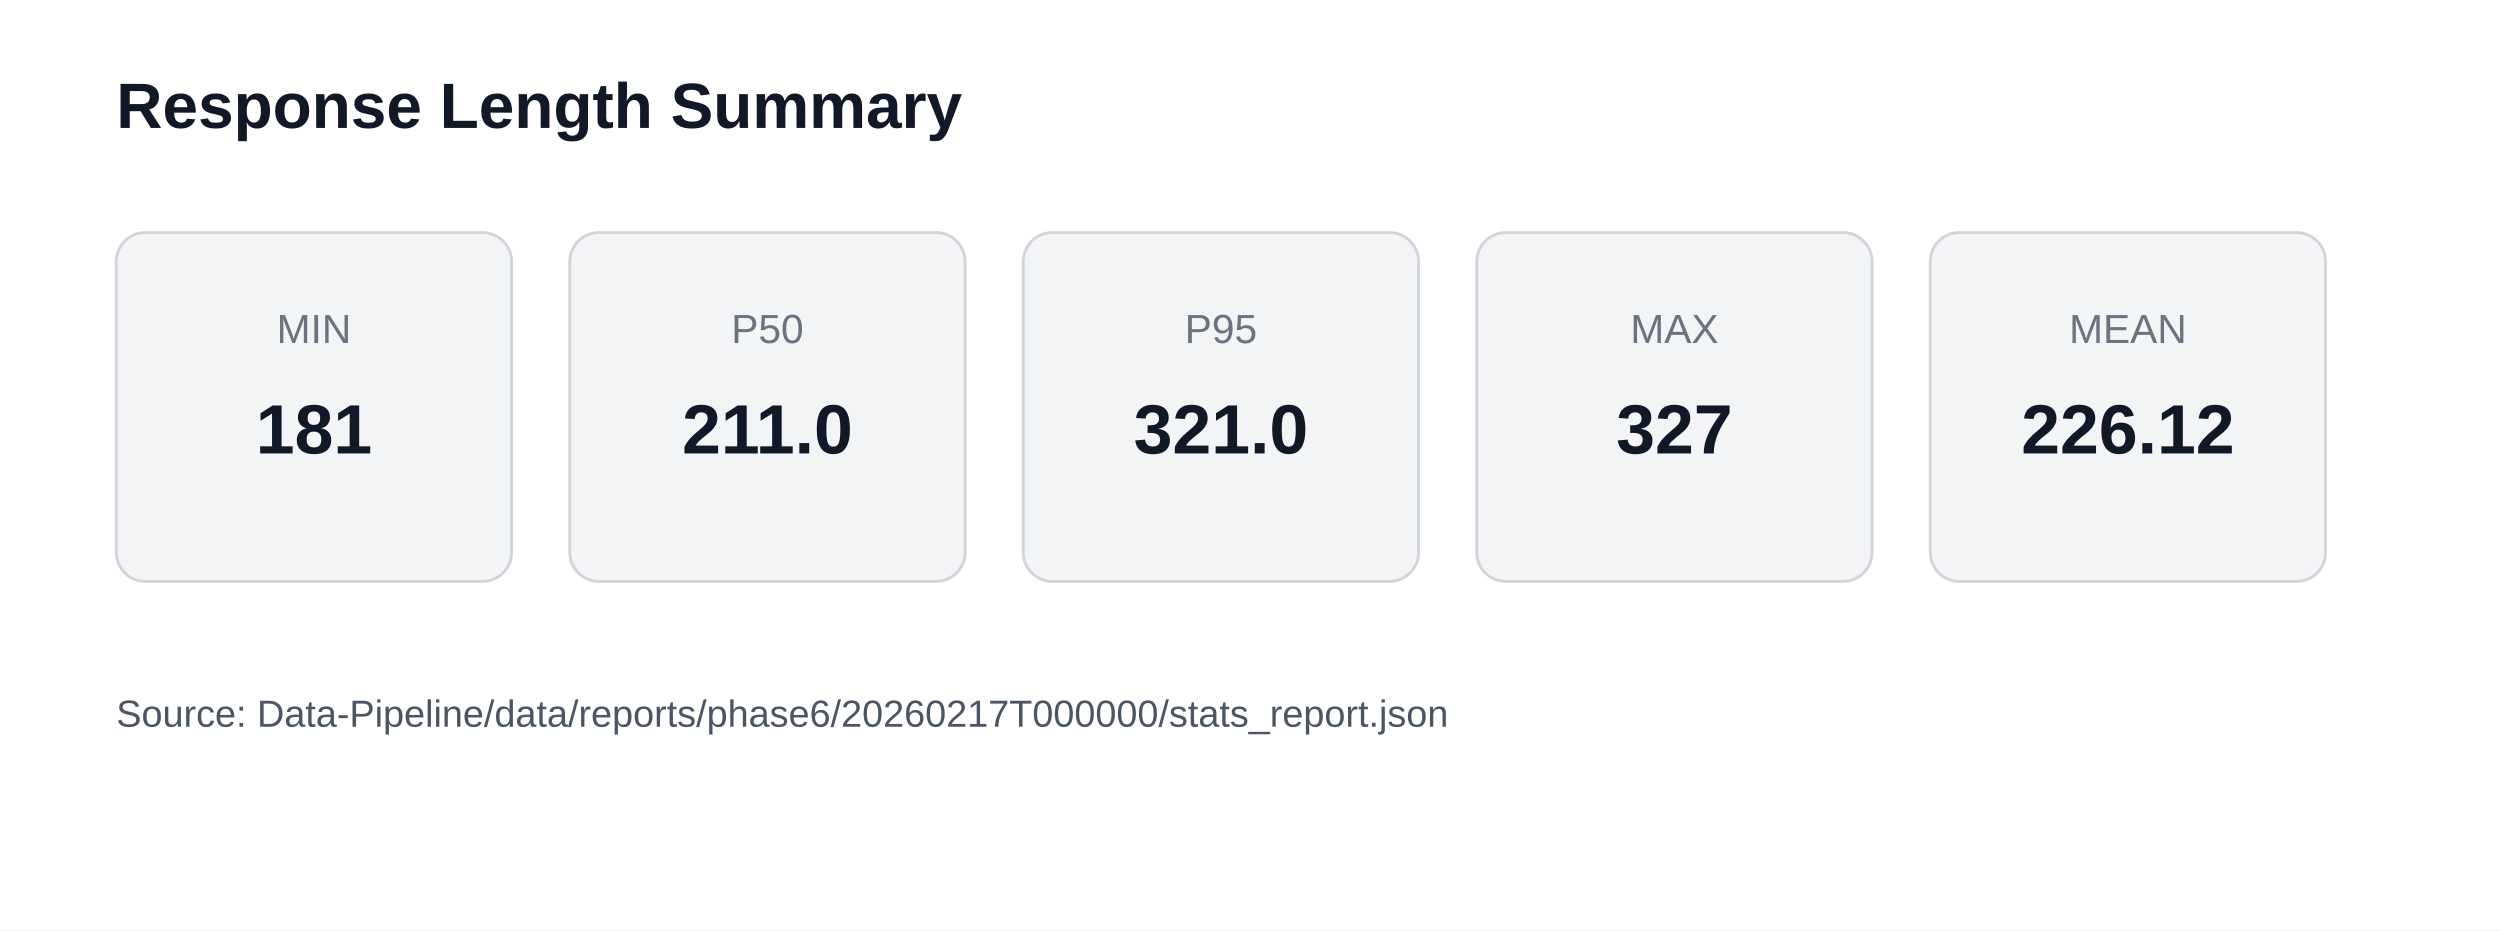
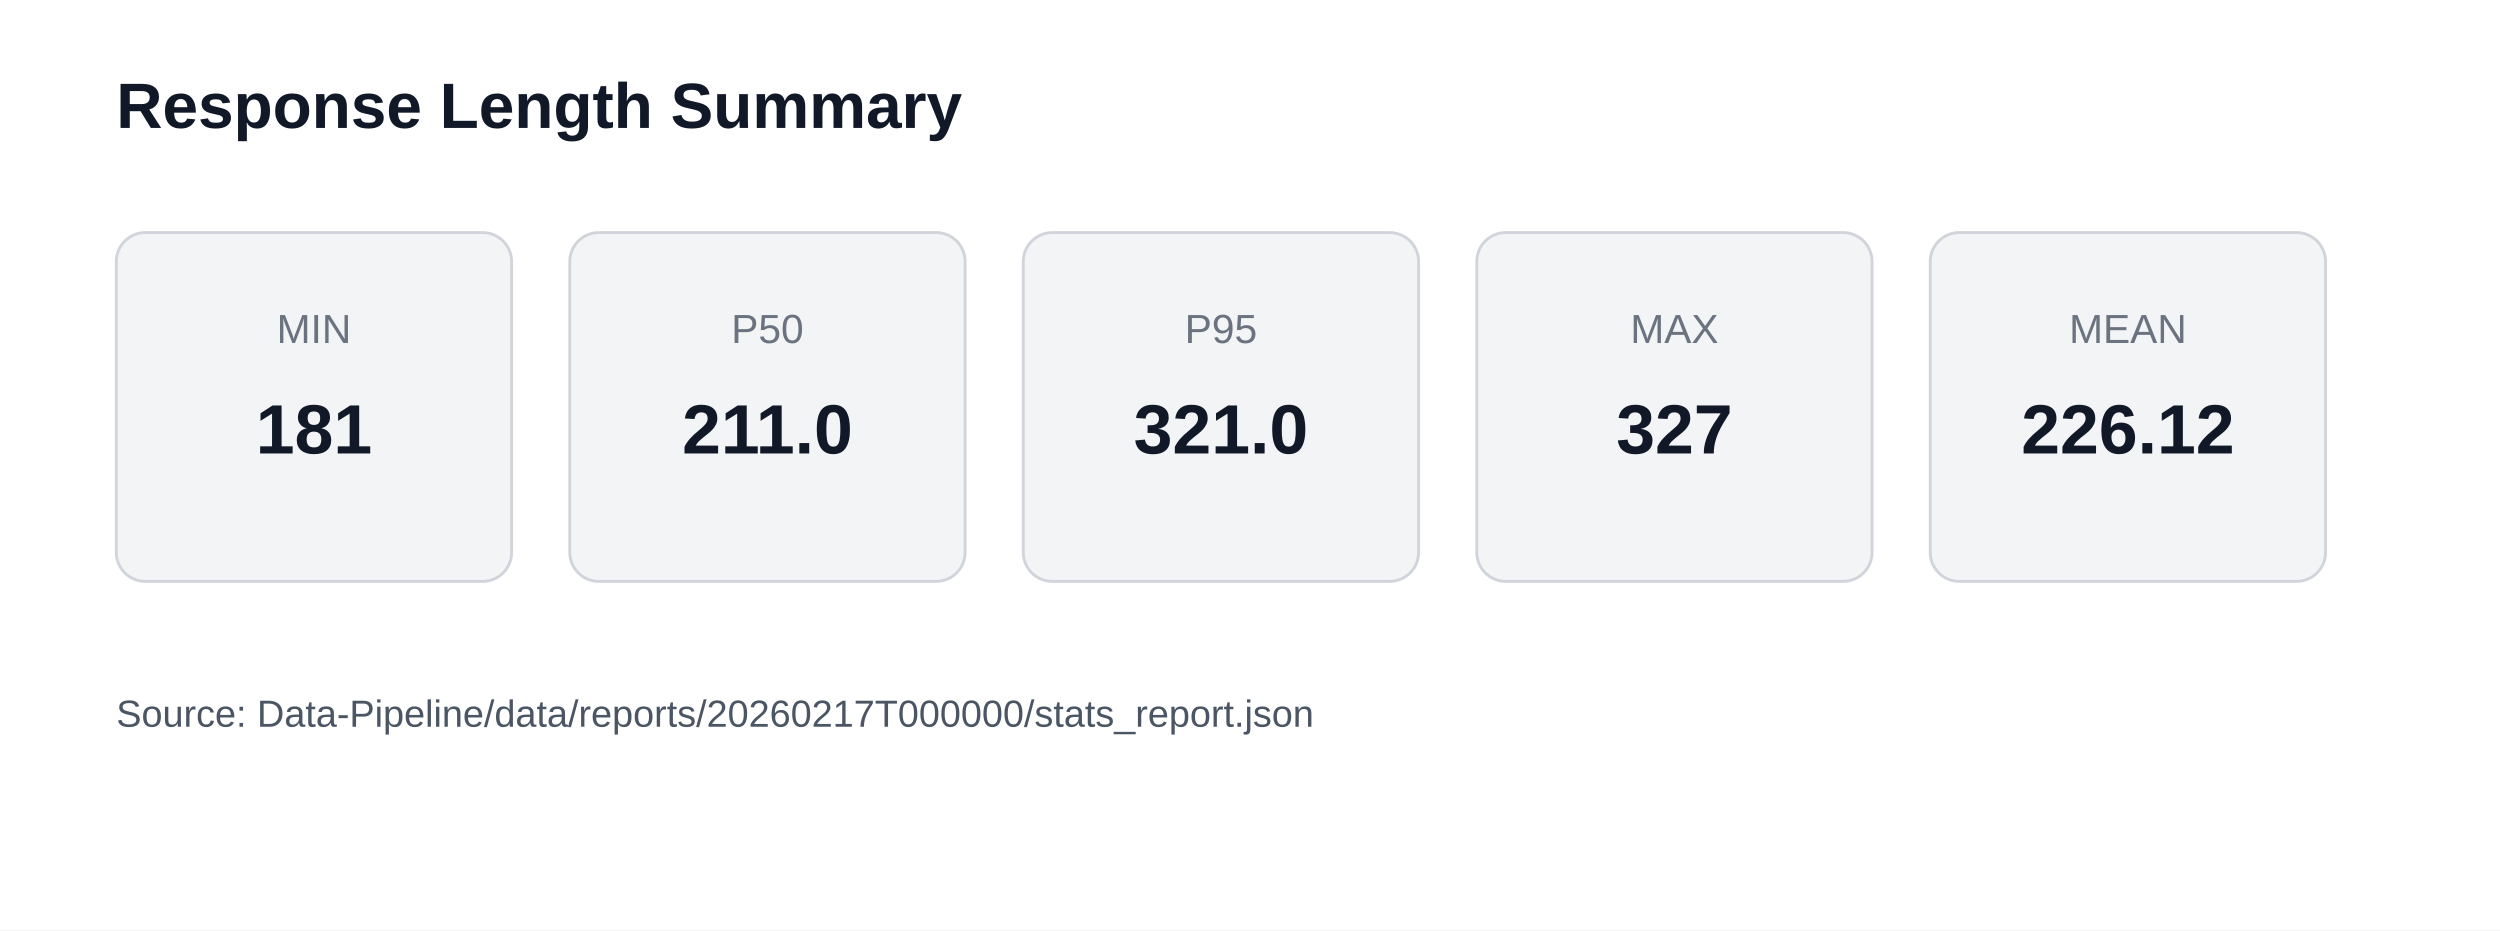
<svg xmlns="http://www.w3.org/2000/svg" width="860" height="320" viewBox="0 0 860 320">
  <rect width="100%" height="100%" fill="#ffffff" />
-   <text x="40" y="44" font-family="Arial" font-size="22" font-weight="bold" fill="#111827">Response Length Summary</text>
+   <text x="40" y="44" font-family="Arial" font-size="22" font-weight="bold" fill="#111827">Response
+         Length Summary</text>
  <rect x="40" y="80" width="136" height="120" rx="10" fill="#f3f4f6" stroke="#d1d5db" />
  <text x="108" y="118" text-anchor="middle" font-family="Arial" font-size="14" fill="#6b7280">MIN</text>
  <text x="108" y="156" text-anchor="middle" font-family="Arial" font-size="24" font-weight="bold" fill="#111827">181</text>
  <rect x="196" y="80" width="136" height="120" rx="10" fill="#f3f4f6" stroke="#d1d5db" />
  <text x="264" y="118" text-anchor="middle" font-family="Arial" font-size="14" fill="#6b7280">P50</text>
  <text x="264" y="156" text-anchor="middle" font-family="Arial" font-size="24" font-weight="bold" fill="#111827">211.0</text>
  <rect x="352" y="80" width="136" height="120" rx="10" fill="#f3f4f6" stroke="#d1d5db" />
  <text x="420" y="118" text-anchor="middle" font-family="Arial" font-size="14" fill="#6b7280">P95</text>
  <text x="420" y="156" text-anchor="middle" font-family="Arial" font-size="24" font-weight="bold" fill="#111827">321.0</text>
  <rect x="508" y="80" width="136" height="120" rx="10" fill="#f3f4f6" stroke="#d1d5db" />
  <text x="576" y="118" text-anchor="middle" font-family="Arial" font-size="14" fill="#6b7280">MAX</text>
  <text x="576" y="156" text-anchor="middle" font-family="Arial" font-size="24" font-weight="bold" fill="#111827">327</text>
  <rect x="664" y="80" width="136" height="120" rx="10" fill="#f3f4f6" stroke="#d1d5db" />
-   <text x="732" y="118" text-anchor="middle" font-family="Arial" font-size="14" fill="#6b7280">MEAN</text>
+   <text x="732" y="118" text-anchor="middle" font-family="Arial" font-size="14" fill="#6b7280">
+         MEAN</text>
  <text x="732" y="156" text-anchor="middle" font-family="Arial" font-size="24" font-weight="bold" fill="#111827">226.12</text>
-   <text x="40" y="250" font-family="Arial" font-size="13" fill="#4b5563">Source: Data-Pipeline/data/reports/phase6/20260217T000000/stats_report.json</text>
+   <text x="40" y="250" font-family="Arial" font-size="13" fill="#4b5563">Source:
+         Data-Pipeline/data/reports/20260217T000000/stats_report.json</text>
</svg>
